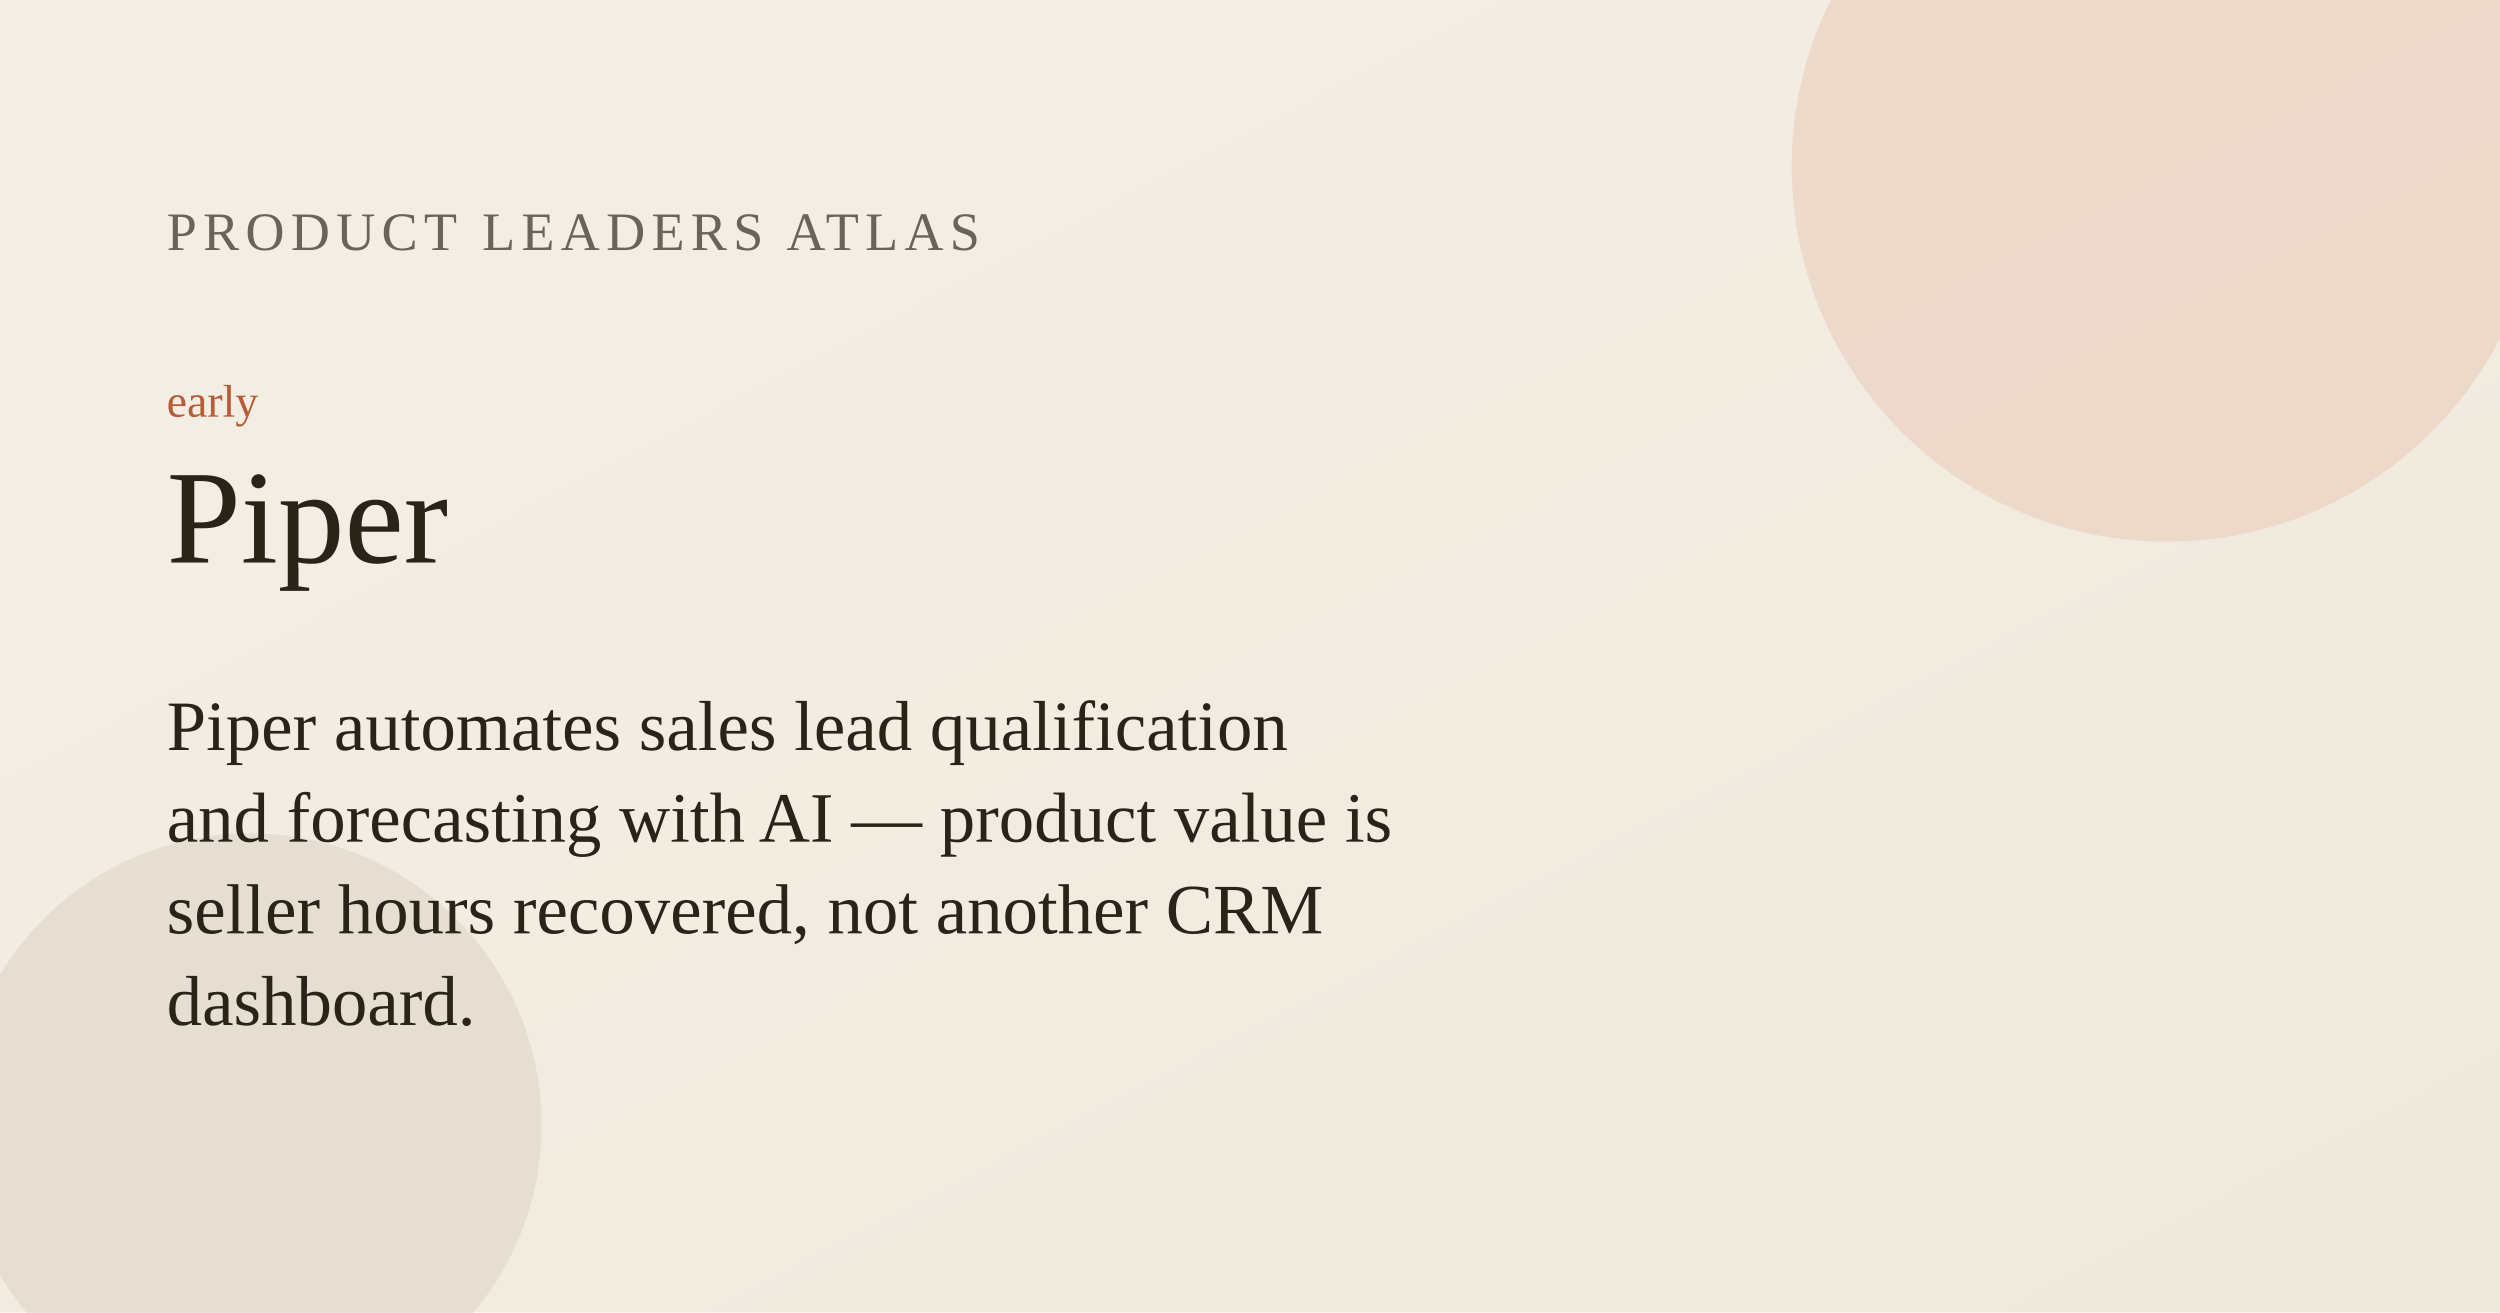
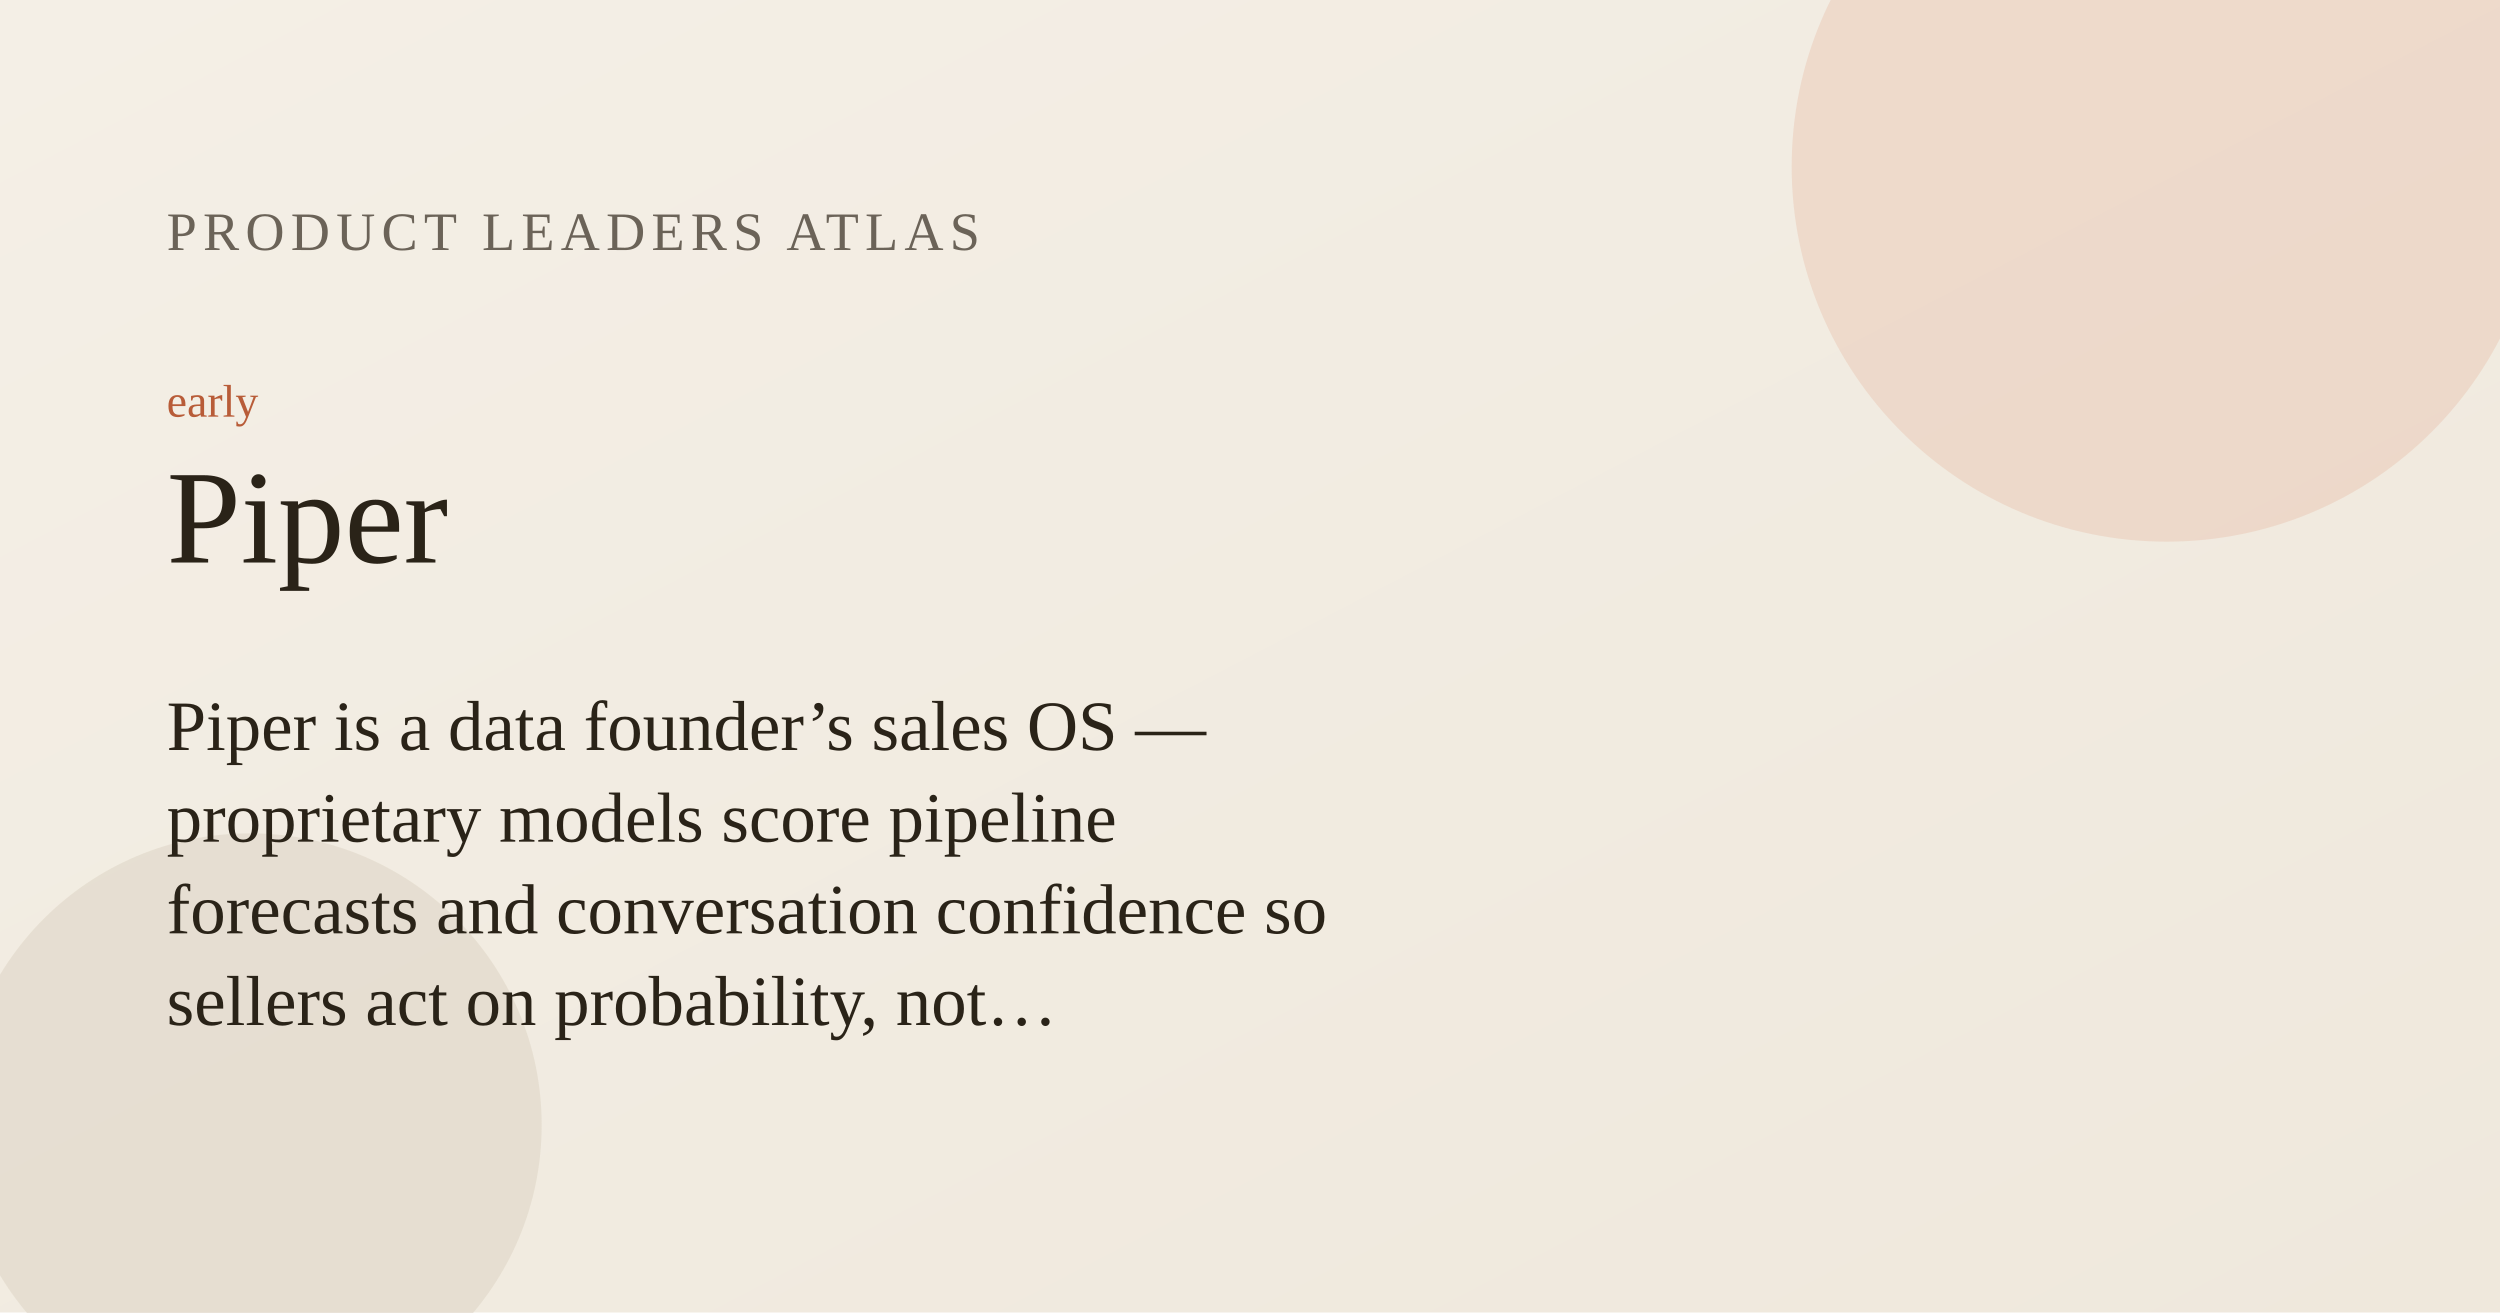
<svg xmlns="http://www.w3.org/2000/svg" width="1200" height="630" viewBox="0 0 1200 630" role="img" aria-label="Piper">
  <defs>
    <linearGradient id="bg" x1="0" y1="0" x2="1" y2="1">
      <stop offset="0%" stop-color="#f4efe6" />
      <stop offset="100%" stop-color="#efe8dc" />
    </linearGradient>
  </defs>
  <rect width="1200" height="630" fill="url(#bg)" />
  <circle cx="1040" cy="80" r="180" fill="#e8c4b0" opacity="0.45" />
  <circle cx="120" cy="540" r="140" fill="#ddd4c4" opacity="0.55" />
  <text x="80" y="120" font-family="Georgia, 'Times New Roman', serif" font-size="26" fill="#6b6358" letter-spacing="3">PRODUCT LEADERS ATLAS</text>
  <text x="80" y="200" font-family="Georgia, 'Times New Roman', serif" font-size="22" fill="#b85c38">early</text>
  <text x="80" y="270" font-family="Georgia, 'Times New Roman', serif" font-size="64" fill="#2a2318">Piper</text>
  <text x="80" y="360" font-family="Georgia, 'Times New Roman', serif" font-size="34" fill="#2a2318">
-     <tspan x="80" dy="0">Piper automates sales lead qualification</tspan>
-     <tspan x="80" dy="44">and forecasting with AI — product value is</tspan>
-     <tspan x="80" dy="44">seller hours recovered, not another CRM</tspan>
-     <tspan x="80" dy="44">dashboard.</tspan>
+     <tspan x="80" dy="0">Piper is a data founder’s sales OS —</tspan>
+     <tspan x="80" dy="44">proprietary models score pipeline</tspan>
+     <tspan x="80" dy="44">forecasts and conversation confidence so</tspan>
+     <tspan x="80" dy="44">sellers act on probability, not…</tspan>
  </text>
</svg>
